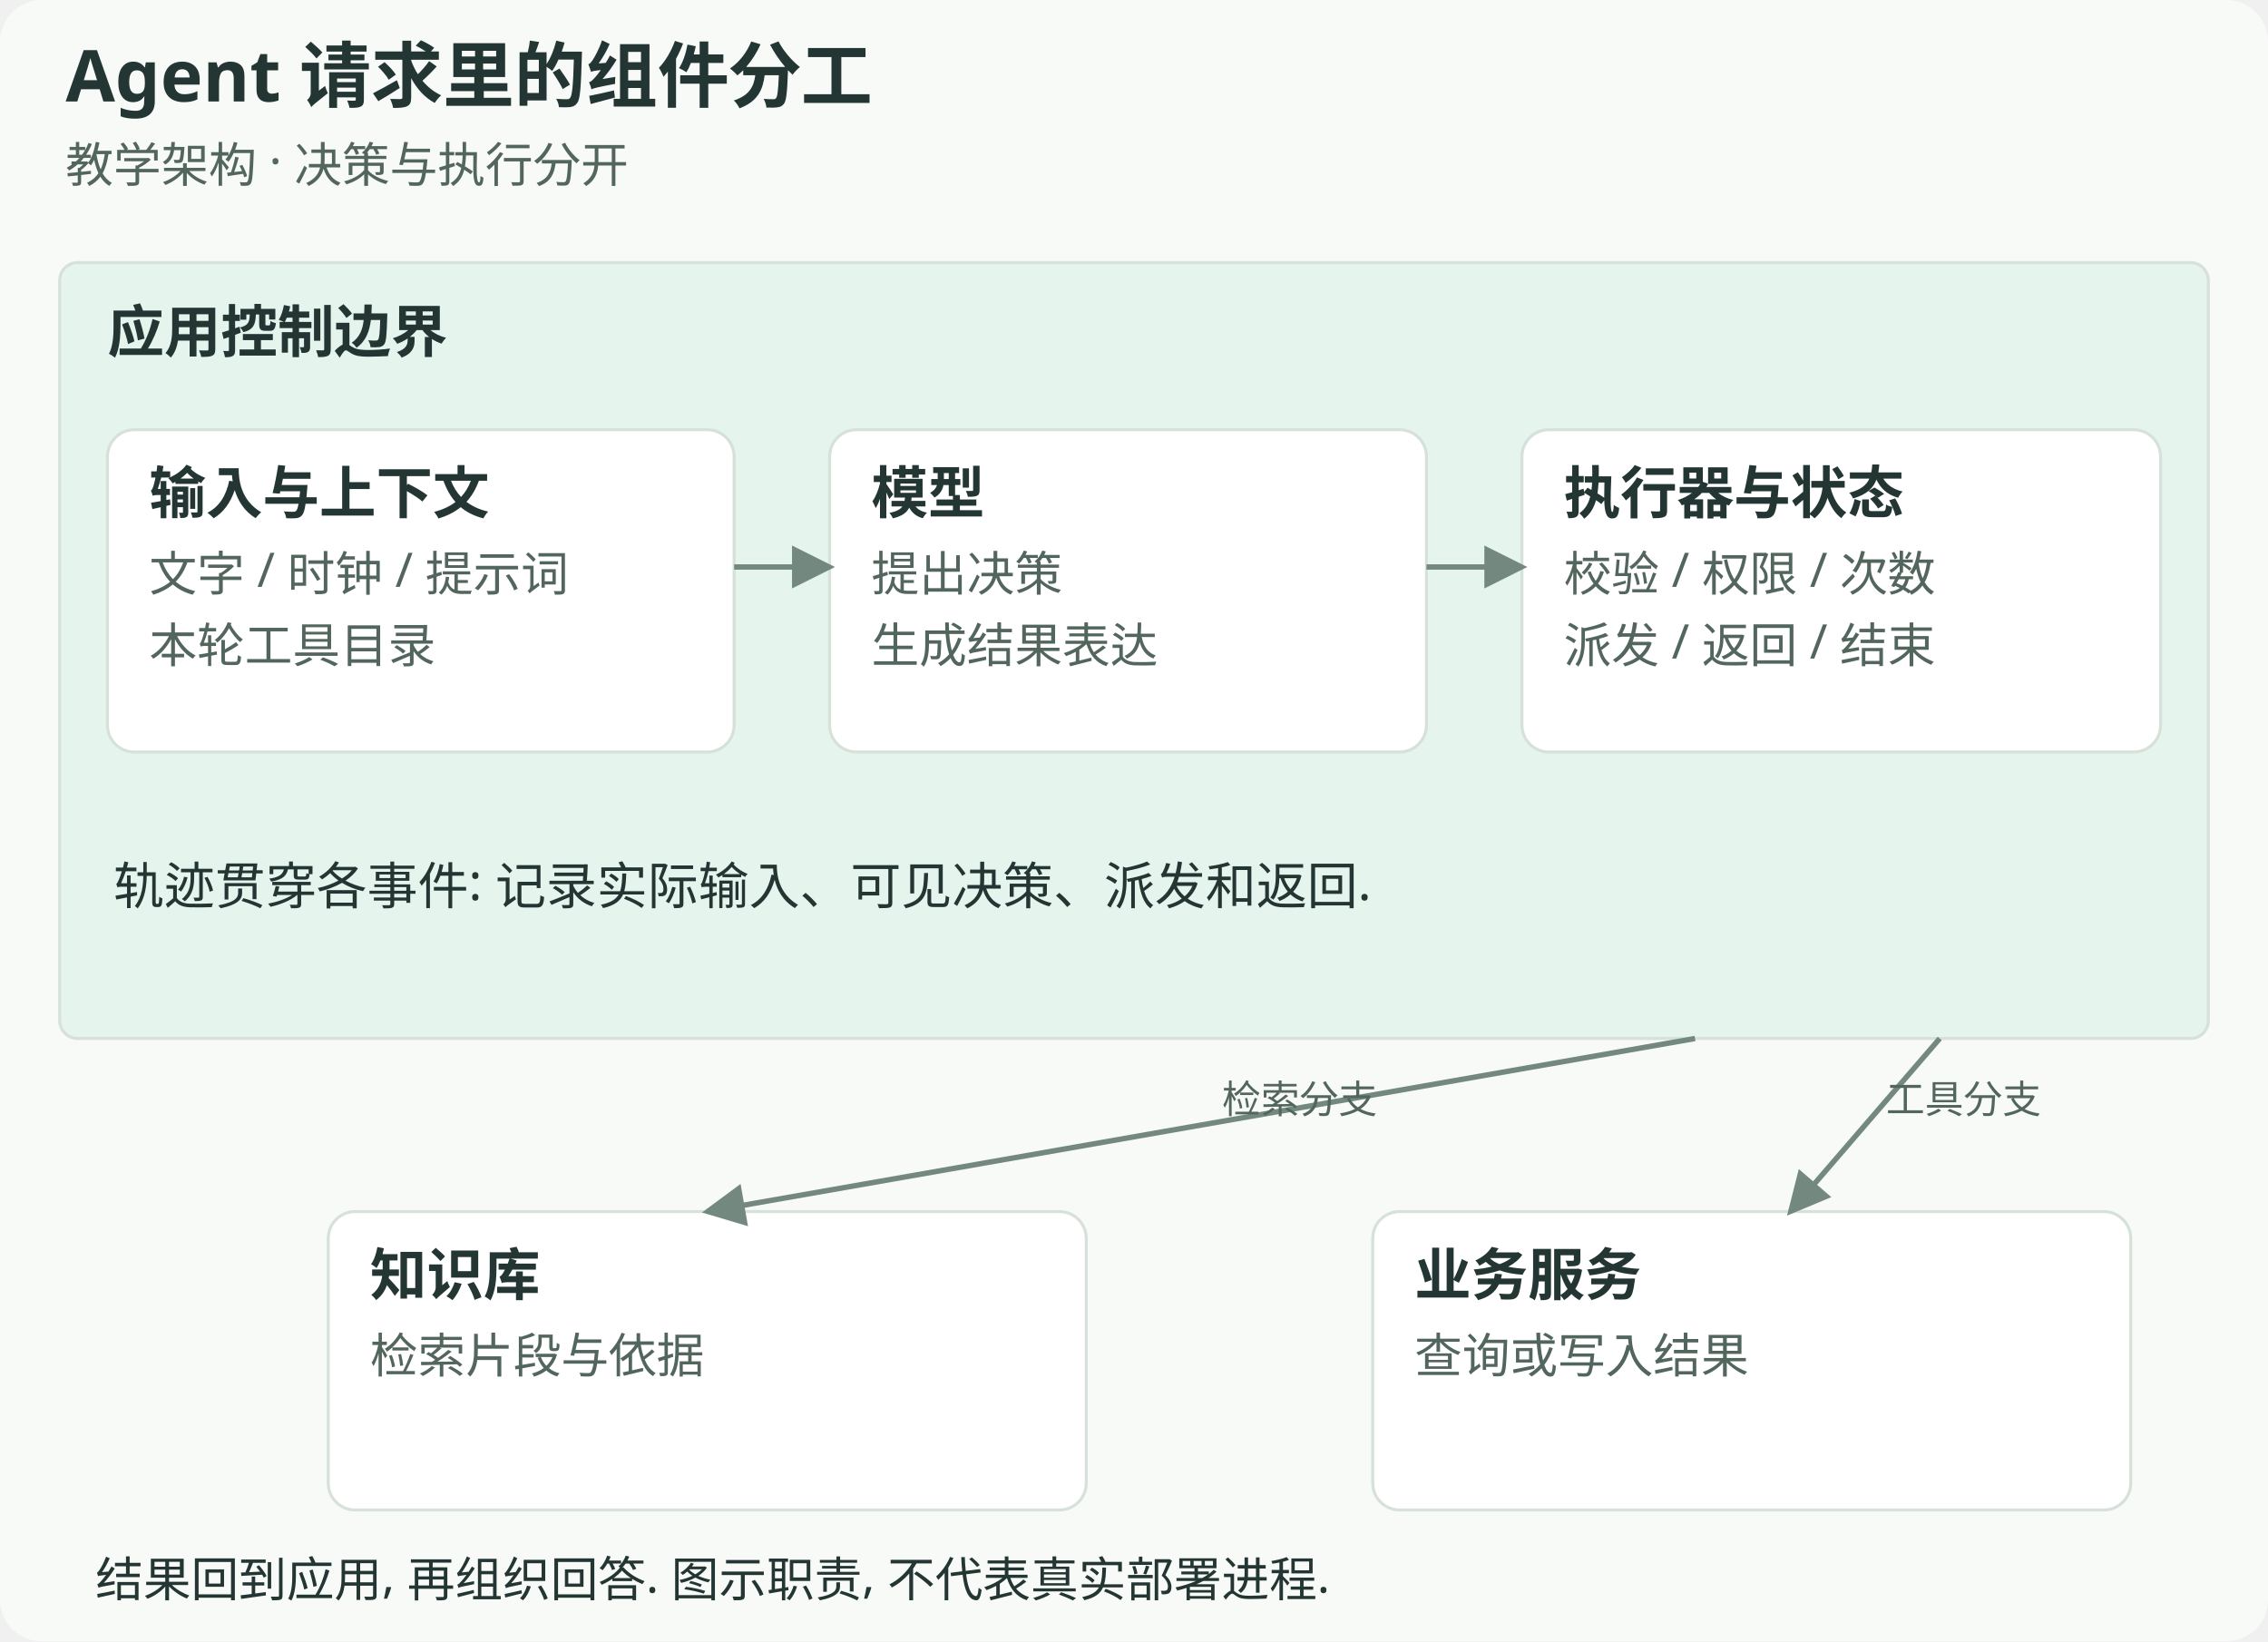
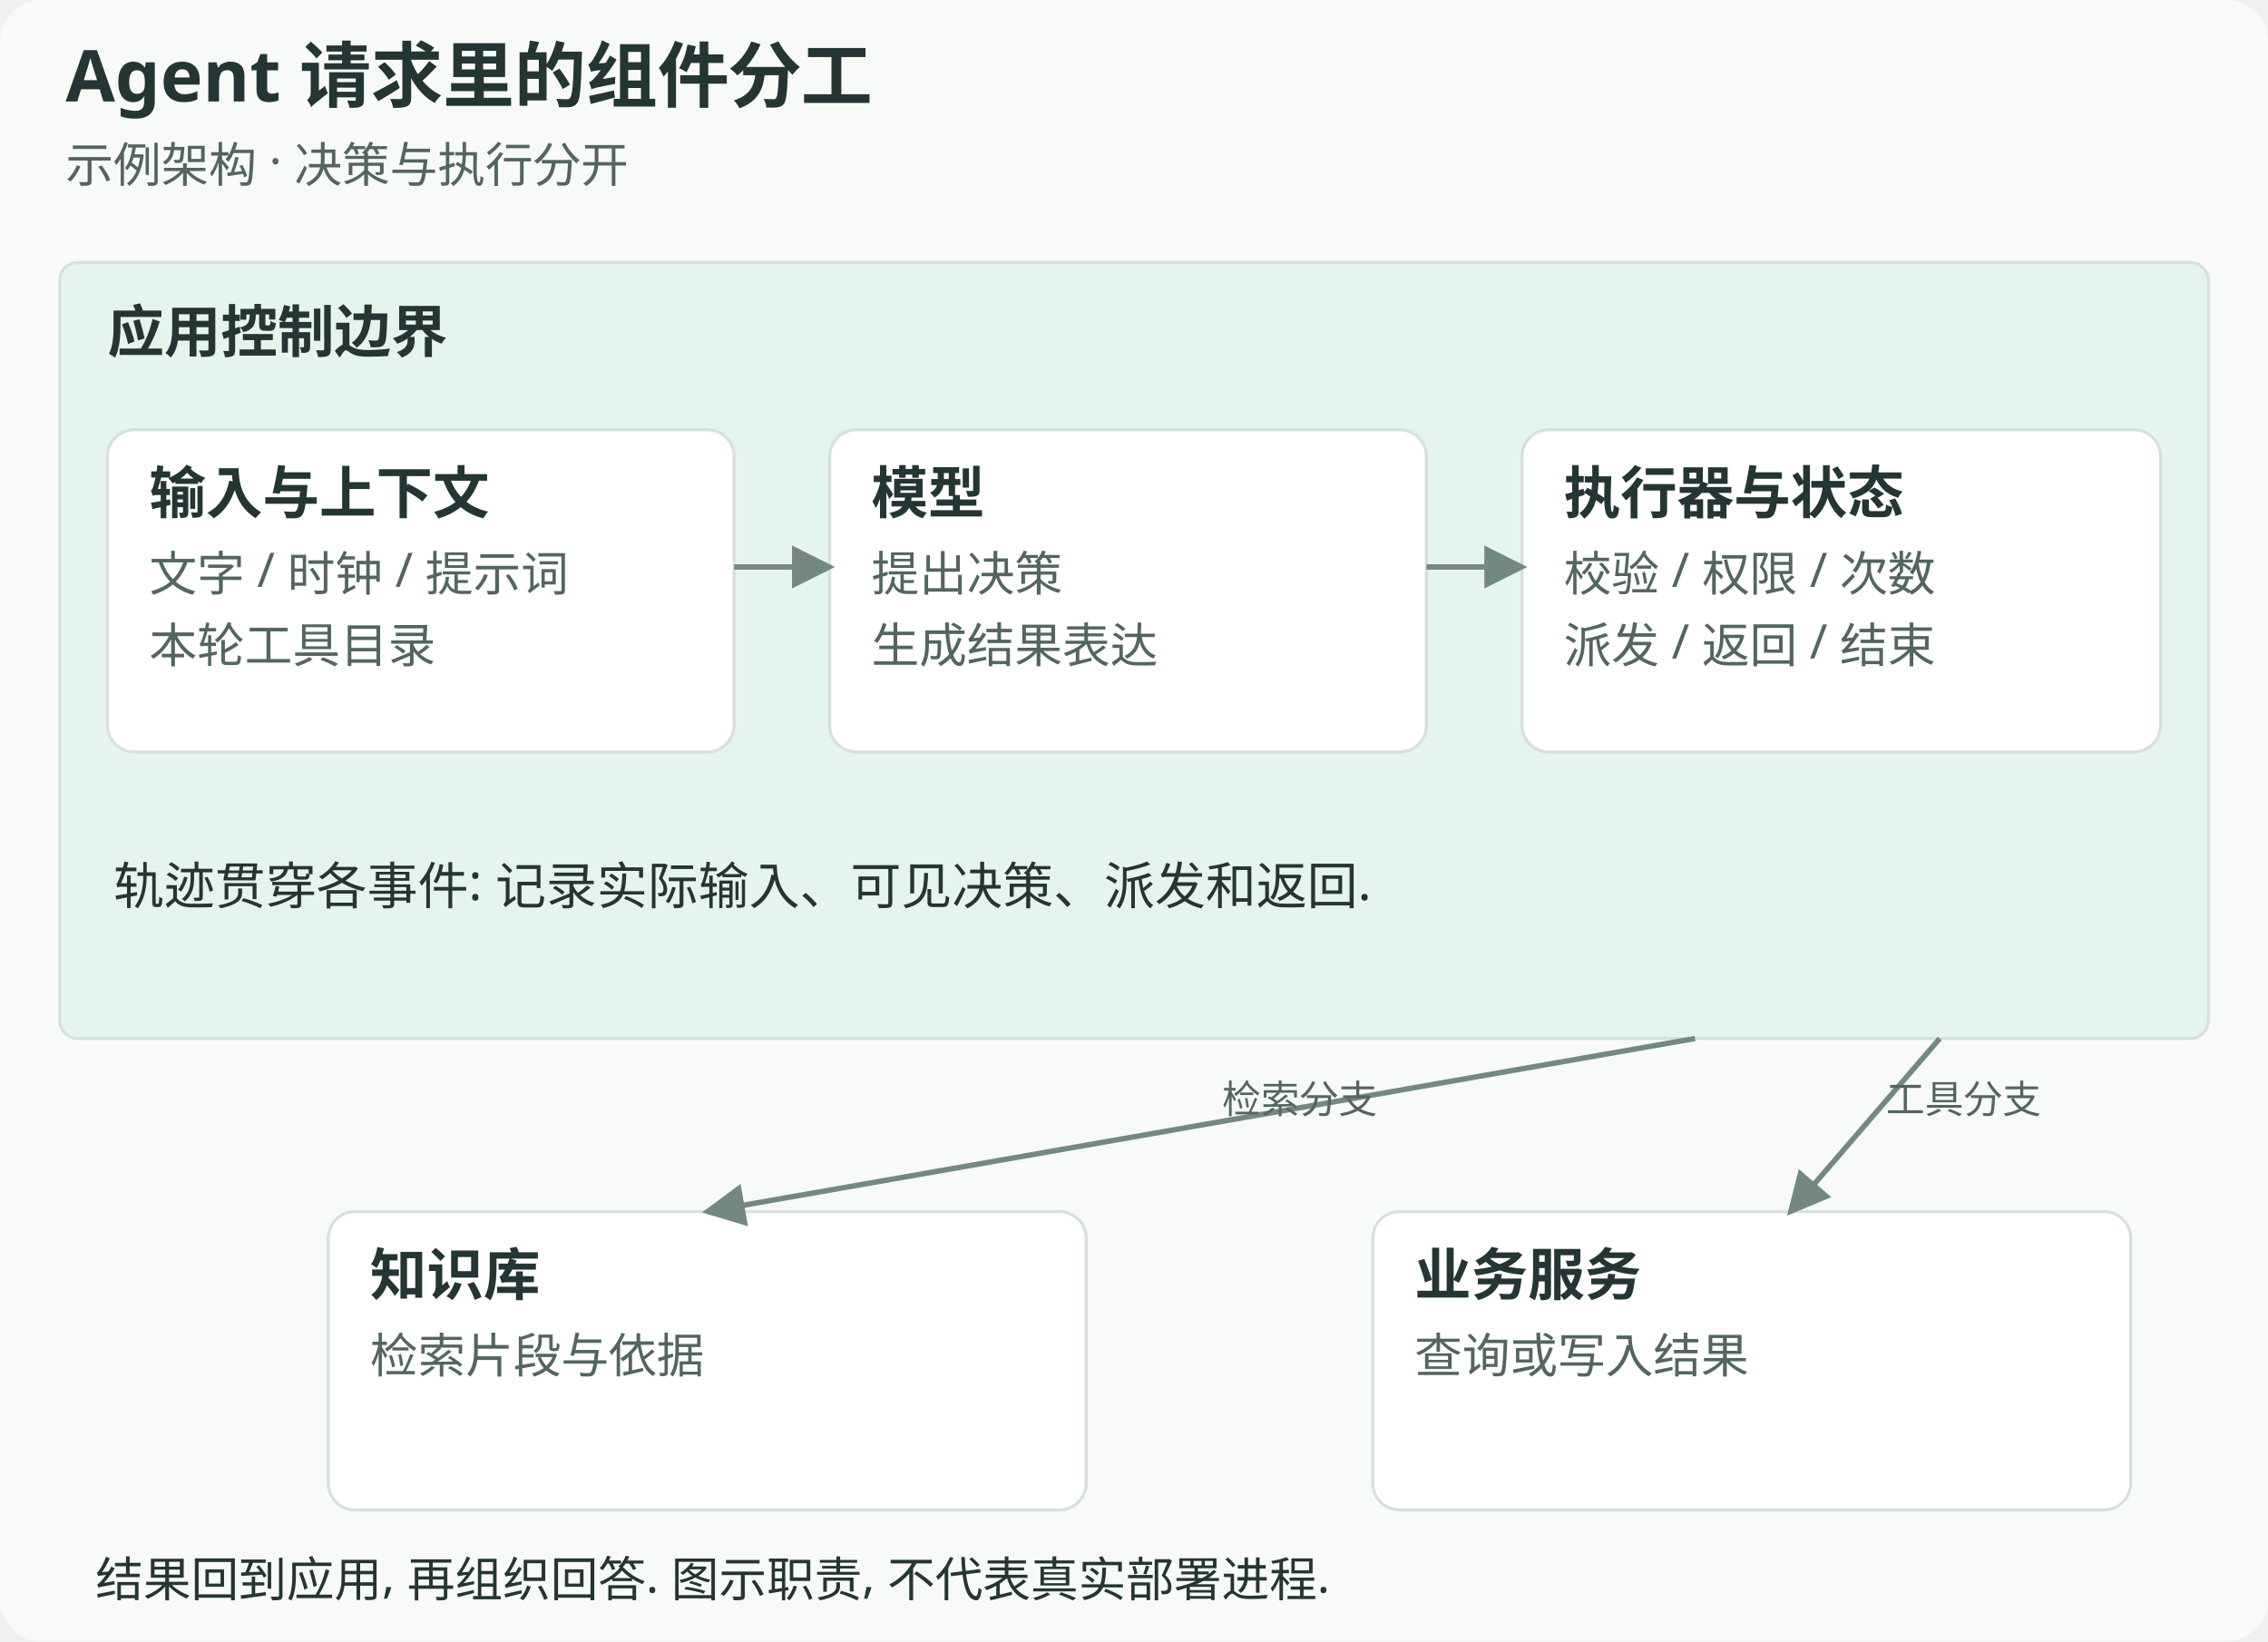
<svg xmlns="http://www.w3.org/2000/svg" width="760" height="550" viewBox="0 0 760 550" role="img" aria-label="Agent 请求里的组件分工">
  <defs>
    <marker id="arrow" markerWidth="8" markerHeight="8" refX="7" refY="4" orient="auto">
      <path d="M0 0 L8 4 L0 8" fill="#738980" />
    </marker>
  </defs>
  <rect width="760" height="550" rx="14" fill="#f8faf8" />
  <g font-family="PingFang SC,Microsoft YaHei,sans-serif" fill="#243633">
    <text x="22" y="34" font-size="24" fill="#243633" font-weight="600">Agent 请求里的组件分工</text>
-     <text x="22" y="61" font-size="16" fill="#52665d" font-weight="400">教学架构 · 决策与执行分开</text>
+     <text x="22" y="61" font-size="16" fill="#52665d" font-weight="400">示例架构 · 决策与执行分开</text>
    <rect x="20" y="88" width="720" height="260" fill="#e6f4ee" stroke="#d6e1da" rx="6" />
    <text x="36" y="118" font-size="19" fill="#243633" font-weight="600">应用控制边界</text>
    <rect x="36" y="144" width="210" height="108" rx="9" fill="#ffffff" stroke="#d6e1da" />
    <text x="50" y="172" font-size="19" fill="#243633" font-weight="600">输入与上下文</text>
    <text x="50" y="198" font-size="16" fill="#52665d" font-weight="400">文字 / 时钟 / 提示词</text>
    <text x="50" y="222" font-size="16" fill="#52665d" font-weight="400">本轮工具目录</text>
    <rect x="278" y="144" width="200" height="108" rx="9" fill="#ffffff" stroke="#d6e1da" />
    <text x="292" y="172" font-size="19" fill="#243633" font-weight="600">模型</text>
    <text x="292" y="198" font-size="16" fill="#52665d" font-weight="400">提出决策</text>
    <text x="292" y="222" font-size="16" fill="#52665d" font-weight="400">生成结果表达</text>
    <rect x="510" y="144" width="214" height="108" rx="9" fill="#ffffff" stroke="#d6e1da" />
    <text x="524" y="172" font-size="19" fill="#243633" font-weight="600">执行器与状态</text>
    <text x="524" y="198" font-size="16" fill="#52665d" font-weight="400">校验 / 权限 / 次数</text>
    <text x="524" y="222" font-size="16" fill="#52665d" font-weight="400">派发 / 返回 / 结束</text>
    <path d="M246 190 L278 190" fill="none" stroke="#738980" stroke-width="1.8" marker-end="url(#arrow)" />
    <path d="M478 190 L510 190" fill="none" stroke="#738980" stroke-width="1.8" marker-end="url(#arrow)" />
    <text x="38" y="303" font-size="17" fill="#243633" font-weight="400">轨迹贯穿各事件: 记录实际输入、可见决策、派发和返回.</text>
    <rect x="110" y="406" width="254" height="100" rx="9" fill="#ffffff" stroke="#d6e1da" />
    <text x="124" y="434" font-size="19" fill="#243633" font-weight="600">知识库</text>
    <text x="124" y="460" font-size="16" fill="#52665d" font-weight="400">检索片段与依据</text>
    <rect x="460" y="406" width="254" height="100" rx="9" fill="#ffffff" stroke="#d6e1da" />
    <text x="474" y="434" font-size="19" fill="#243633" font-weight="600">业务服务</text>
    <text x="474" y="460" font-size="16" fill="#52665d" font-weight="400">查询或写入结果</text>
    <path d="M568 348 L237 406" fill="none" stroke="#738980" stroke-width="1.8" marker-end="url(#arrow)" />
    <text x="409.5" y="373.0" font-size="13" fill="#52665d" font-weight="400">检索分支</text>
    <path d="M650 348 L600 406" fill="none" stroke="#738980" stroke-width="1.8" marker-end="url(#arrow)" />
    <text x="632.0" y="373.0" font-size="13" fill="#52665d" font-weight="400">工具分支</text>
    <text x="32" y="535" font-size="16" fill="#243633" font-weight="400">结果回到应用, 再组织回答. 图示职责, 不代表真实部署进程.</text>
  </g>
</svg>
